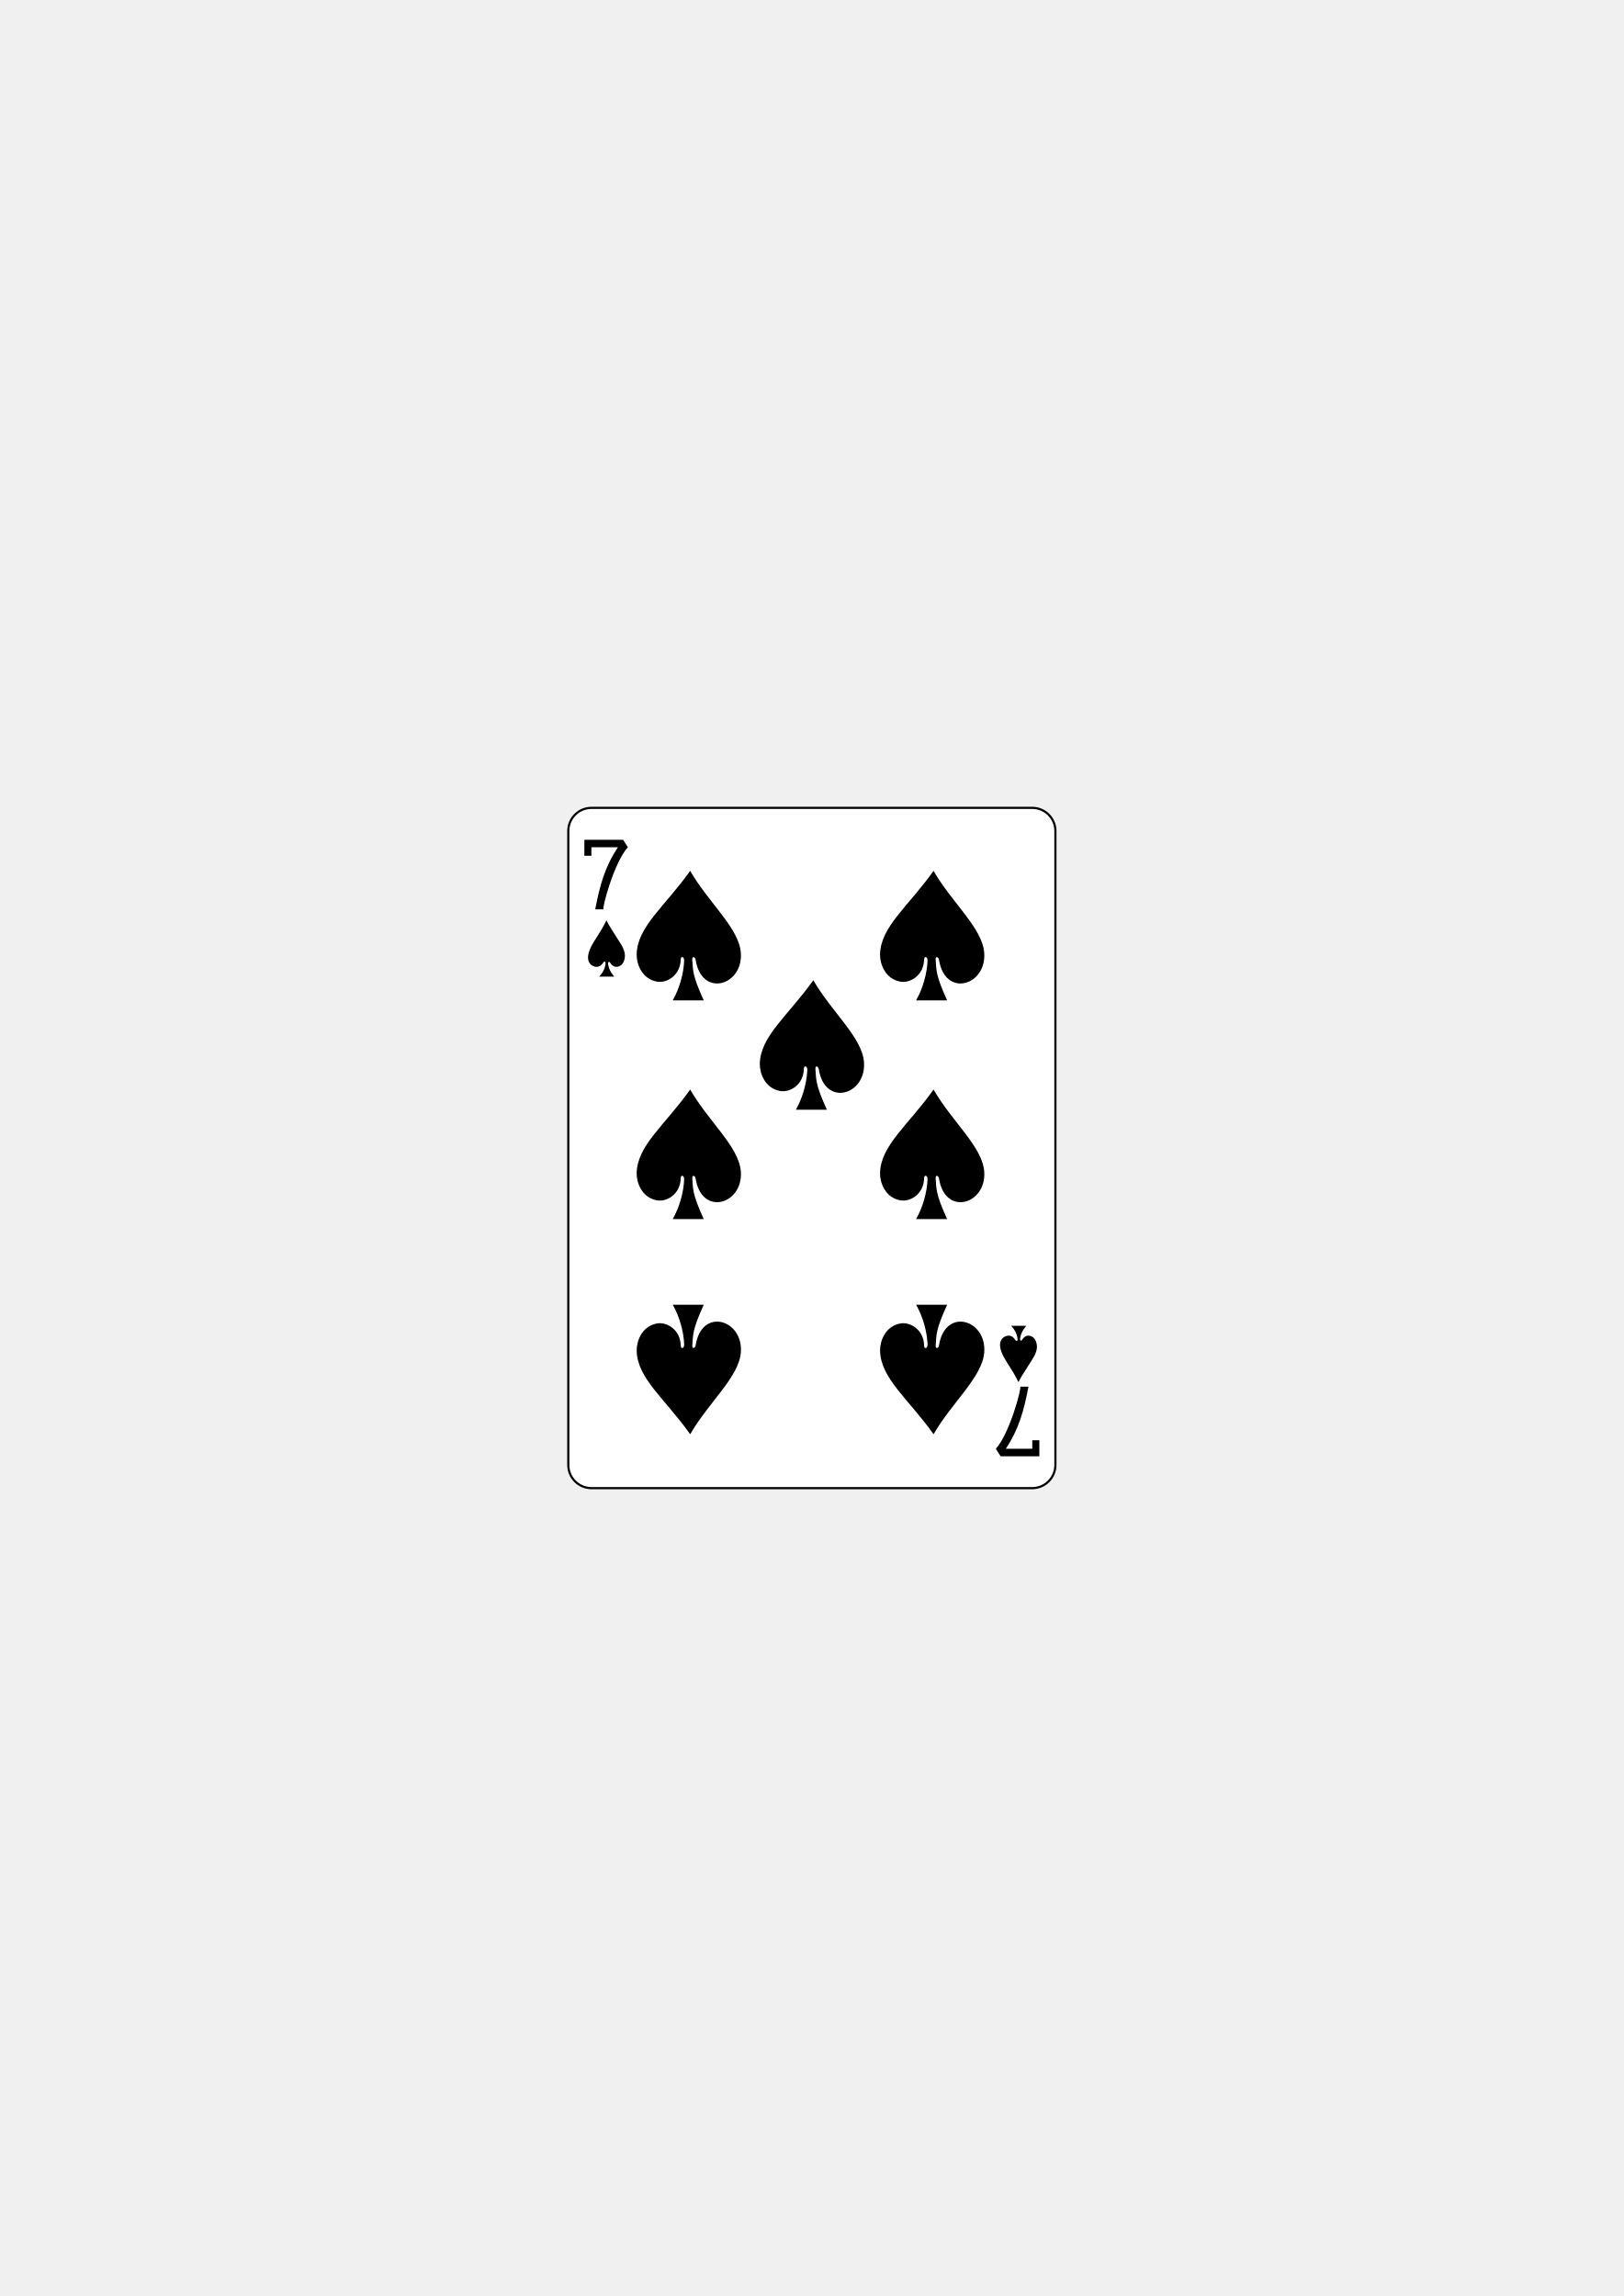
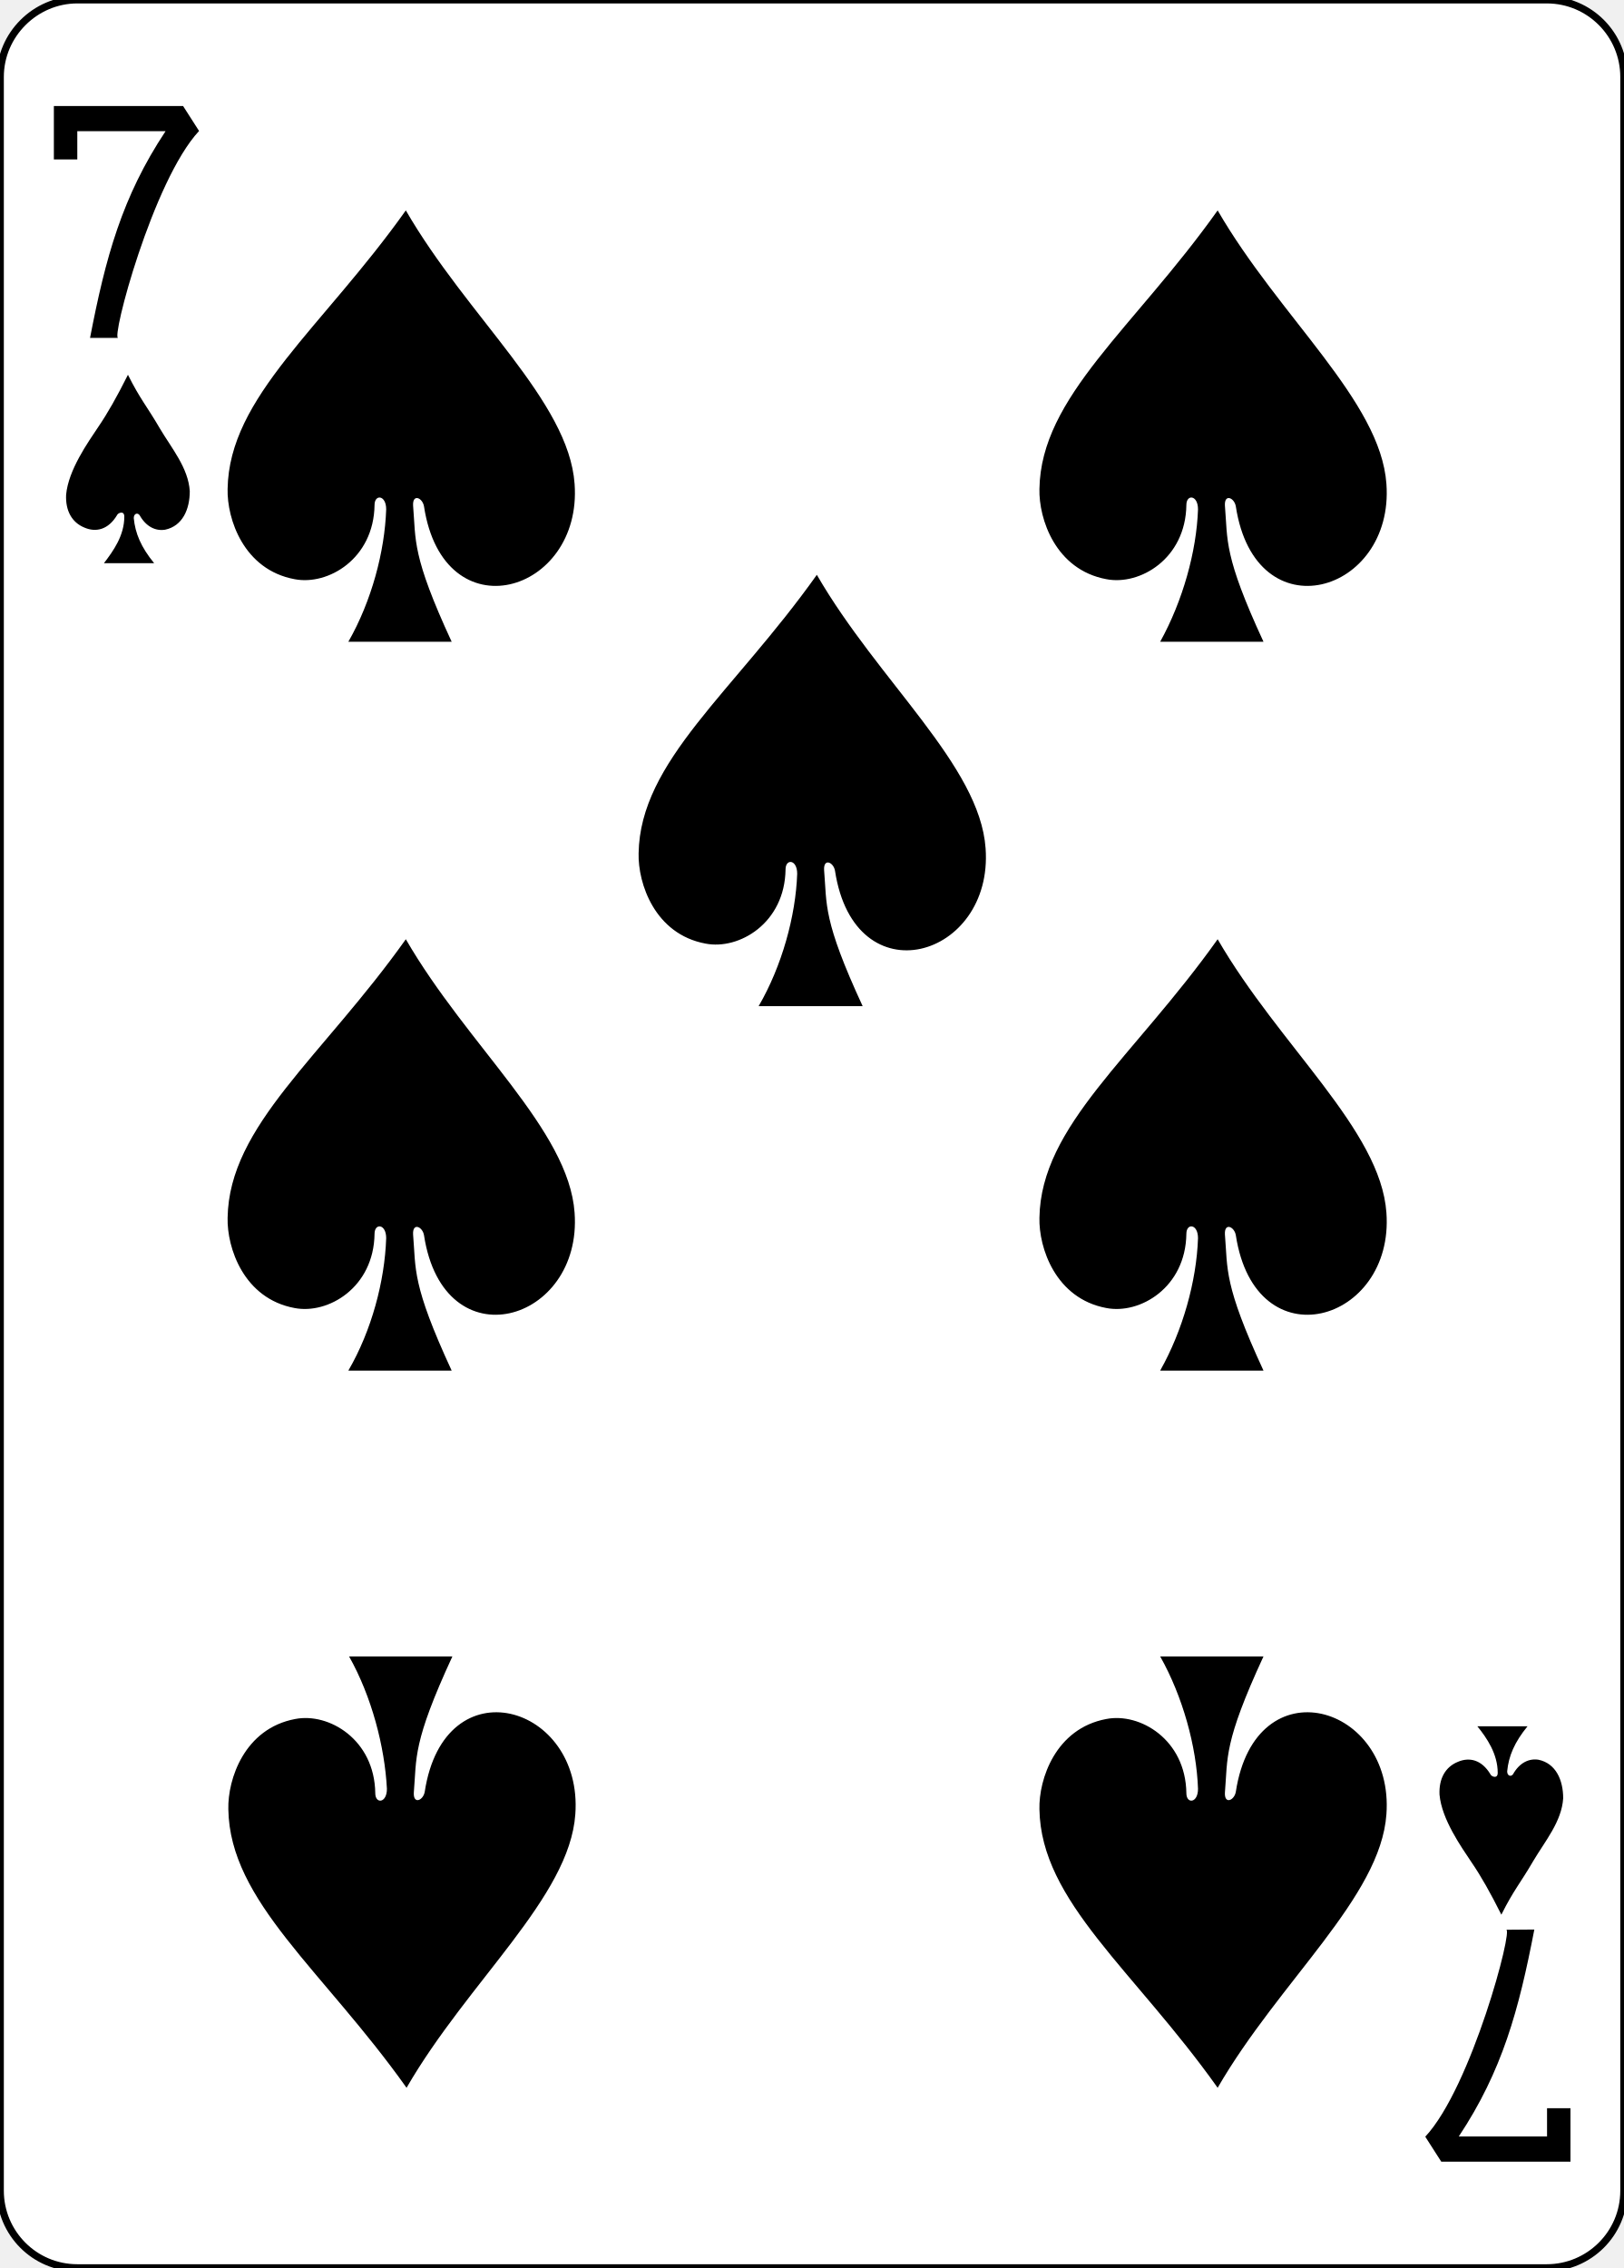
- <svg xmlns="http://www.w3.org/2000/svg" width="744.094" height="1052.362" id="svg4423" version="1.1">
-   <defs id="defs4425" />
+ <svg xmlns="http://www.w3.org/2000/svg" version="1.1" id="svg4423" x="0px" y="0px" viewBox="260.4 370.3 223.2 311.8" enable-background="new 260.4 370.3 223.2 311.8" xml:space="preserve">
  <g id="layer1">
-     <g transform="translate(-714.3115,-219.6759)" id="g3643" style="display:inline">
+     <g id="g3643" transform="translate(-714.3115,-219.6759)">
      <g id="g8156">
-         <g id="g8853-3" style="display:inline" transform="translate(-5059.956,3024.952)">
-           <rect ry="10.63" rx="10.63" style="fill:#ffffff;fill-opacity:1;stroke:#000000;stroke-width:0.99;stroke-miterlimit:3.8;stroke-opacity:1;stroke-dasharray:none;display:inline" id="rect6359-6" width="223.228" height="311.811" x="6034.701" y="-2435" />
+         <g id="g8853-3" transform="translate(-5059.956,3024.952)">
+           <path id="rect6359-6" fill="#FFFFFF" stroke="#000000" stroke-width="0.99" stroke-miterlimit="3.8" d="M6045.3-2435h202      c5.9,0,10.6,4.8,10.6,10.6v290.6c0,5.9-4.8,10.6-10.6,10.6h-202c-5.9,0-10.6-4.8-10.6-10.6v-290.6      C6034.7-2430.2,6039.5-2435,6045.3-2435z" />
          <g id="g8660-1" transform="matrix(0.3010621,0,0,0.3010621,5449.582,-1980.882)">
-             <path style="fill:#000000;fill-opacity:1;display:inline" d="m 1984.51,-1353.898 c 7.082,-36.836 14.645,-64.473 34.478,-94.491 l -40.306,0 0,12.921 -10.714,0 0,-24.35 58.972,0 7.269,11.429 c -21.064,22.576 -40.351,95.556 -36.934,94.491 z" id="path7110-5" />
-             <path id="path7126-4" d="m 2643.988,-627.171 c -7.082,36.836 -14.645,64.473 -34.478,94.491 l 40.306,0 0,-12.921 10.714,0 0,24.35 -58.972,0 -7.269,-11.429 c 21.064,-22.576 40.351,-95.556 36.934,-94.491 z" style="fill:#000000;fill-opacity:1;display:inline" />
+             <path id="path7110-5" d="M1984.5-1353.9       c7.1-36.8,14.6-64.5,34.5-94.5h-40.3v12.9H1968v-24.4h59l7.3,11.4c-21.1,22.6-40.4,95.6-36.9,94.5H1984.5z" />
+             <path id="path7126-4" d="M2644-627.2       c-7.1,36.8-14.6,64.5-34.5,94.5h40.3v-12.9h10.7v24.4h-59l-7.3-11.4c21.1-22.6,40.4-95.6,36.9-94.5L2644-627.2z" />
          </g>
        </g>
      </g>
-       <path id="path3212" d="m 1027.841,659.956 c 0.015,-2.026 -1.587,-2.064 -1.569,-0.586 -0.134,7.429 -6.417,11.086 -10.981,10.219 -7.036,-1.338 -9.282,-8.322 -9.215,-12.435 0.207,-12.696 12.988,-22.058 24.52,-38.335 8.45,14.691 22.397,26.23 23.223,37.586 1.098,15.098 -18.009,20.73 -20.737,3.133 -0.176,-1.243 -1.64,-1.801 -1.526,-0.065 0.414,4.823 -0.175,6.831 5.266,18.719 l -14.222,0 c 3.15,-5.555 5.025,-12.375 5.24,-18.236 z" style="fill:#000000;fill-opacity:1;display:inline" />
-       <path id="path3214" d="m 1139.374,659.956 c 0.015,-2.026 -1.587,-2.064 -1.569,-0.586 -0.134,7.429 -6.417,11.086 -10.981,10.219 -7.036,-1.338 -9.282,-8.322 -9.215,-12.435 0.207,-12.696 12.988,-22.058 24.52,-38.335 8.45,14.691 22.397,26.23 23.223,37.586 1.098,15.098 -18.009,20.73 -20.737,3.133 -0.176,-1.243 -1.64,-1.801 -1.526,-0.065 0.414,4.823 -0.175,6.831 5.266,18.719 l -14.222,0 c 3.15,-5.555 5.025,-12.375 5.24,-18.236 z" style="fill:#000000;fill-opacity:1;display:inline" />
-       <path id="path3216" d="m 1084.275,710.08 c 0.015,-2.026 -1.587,-2.064 -1.569,-0.586 -0.134,7.429 -6.417,11.086 -10.981,10.219 -7.036,-1.338 -9.282,-8.322 -9.215,-12.435 0.207,-12.696 12.988,-22.058 24.52,-38.335 8.45,14.691 22.397,26.23 23.223,37.586 1.098,15.098 -18.009,20.73 -20.737,3.133 -0.176,-1.243 -1.64,-1.801 -1.526,-0.065 0.414,4.823 -0.175,6.831 5.266,18.719 l -14.222,0 c 3.15,-5.555 5.025,-12.375 5.24,-18.236 z" style="fill:#000000;fill-opacity:1;display:inline" />
-       <path id="path3218" d="m 1139.374,760.204 c 0.015,-2.026 -1.587,-2.064 -1.569,-0.586 -0.134,7.429 -6.417,11.086 -10.981,10.219 -7.036,-1.338 -9.282,-8.322 -9.215,-12.435 0.207,-12.696 12.988,-22.058 24.52,-38.335 8.45,14.691 22.397,26.23 23.223,37.586 1.098,15.098 -18.009,20.73 -20.737,3.133 -0.176,-1.243 -1.64,-1.801 -1.526,-0.065 0.414,4.823 -0.175,6.831 5.266,18.719 l -14.222,0 c 3.15,-5.555 5.025,-12.375 5.24,-18.236 z" style="fill:#000000;fill-opacity:1;display:inline" />
-       <path id="path3220" d="m 1027.841,760.204 c 0.015,-2.026 -1.587,-2.064 -1.569,-0.586 -0.134,7.429 -6.417,11.086 -10.981,10.219 -7.036,-1.338 -9.282,-8.322 -9.215,-12.435 0.207,-12.696 12.988,-22.058 24.52,-38.335 8.45,14.691 22.397,26.23 23.223,37.586 1.098,15.098 -18.009,20.73 -20.737,3.133 -0.176,-1.243 -1.64,-1.801 -1.526,-0.065 0.414,4.823 -0.175,6.831 5.266,18.719 l -14.222,0 c 3.15,-5.555 5.025,-12.375 5.24,-18.236 z" style="fill:#000000;fill-opacity:1;display:inline" />
-       <path id="path3304" d="m 1139.384,835.927 c 0.015,2.026 -1.587,2.064 -1.569,0.586 -0.134,-7.429 -6.417,-11.086 -10.981,-10.219 -7.036,1.338 -9.282,8.322 -9.215,12.435 0.207,12.696 12.988,22.058 24.52,38.335 8.45,-14.691 22.397,-26.23 23.223,-37.586 1.098,-15.098 -18.009,-20.73 -20.737,-3.133 -0.176,1.243 -1.64,1.801 -1.526,0.065 0.414,-4.823 -0.175,-6.831 5.266,-18.719 l -14.222,0 c 3.15,5.555 5.025,12.375 5.24,18.236 z" style="fill:#000000;fill-opacity:1;display:inline" />
-       <path id="path3306" d="m 1027.852,835.927 c 0.015,2.026 -1.587,2.064 -1.569,0.586 -0.134,-7.429 -6.417,-11.086 -10.981,-10.219 -7.036,1.338 -9.282,8.322 -9.215,12.435 0.207,12.696 12.988,22.058 24.52,38.335 8.45,-14.691 22.397,-26.23 23.223,-37.586 1.098,-15.098 -18.009,-20.73 -20.737,-3.133 -0.176,1.243 -1.64,1.801 -1.526,0.065 0.414,-4.823 -0.175,-6.831 5.266,-18.719 l -14.222,0 c 3.15,5.555 5.025,12.375 5.24,18.236 z" style="fill:#000000;fill-opacity:1;display:inline" />
-       <path id="path3324" d="m 991.818,660.968 c 0.01,-0.872 -0.895,-0.465 -1.018,-0.19 -1.163,1.986 -2.865,2.448 -4.548,1.732 -1.667,-0.709 -2.604,-2.28 -2.454,-4.522 0.31,-3.438 3.035,-7.2 4.355,-9.326 1.252,-1.93 2.628,-4.222 4.077,-7.154 1.697,3.363 2.559,4.321 4.405,7.391 1.626,2.704 3.892,5.353 4.067,8.622 0,2.485 -1.046,4.832 -3.399,5.259 -1.331,0.242 -2.579,-0.442 -3.504,-2.037 -0.282,-0.407 -0.849,-0.195 -0.839,0.362 0.165,2.093 0.955,3.983 2.829,6.212 l -6.887,0 c 1.41,-1.576 2.849,-3.704 2.915,-6.349 z" style="fill:#000000;fill-opacity:1;display:inline" />
-       <path style="fill:#000000;fill-opacity:1;display:inline" d="m 1180.633,833.713 c 0.01,0.872 -0.895,0.465 -1.018,0.19 -1.163,-1.986 -2.865,-2.448 -4.548,-1.732 -1.667,0.709 -2.604,2.28 -2.454,4.522 0.31,3.438 3.035,7.2 4.355,9.326 1.252,1.93 2.628,4.222 4.077,7.154 1.697,-3.363 2.559,-4.321 4.405,-7.391 1.626,-2.704 3.893,-5.353 4.067,-8.622 0,-2.485 -1.046,-4.832 -3.399,-5.259 -1.331,-0.242 -2.579,0.442 -3.504,2.037 -0.282,0.407 -0.849,0.195 -0.839,-0.362 0.165,-2.093 0.955,-3.983 2.829,-6.212 l -6.887,0 c 1.41,1.576 2.849,3.704 2.915,6.349 z" id="path3348" />
+       <path id="path3212" d="M1027.8,660c0-2-1.6-2.1-1.6-0.6    c-0.1,7.4-6.4,11.1-11,10.2c-7-1.3-9.3-8.3-9.2-12.4c0.2-12.7,13-22.1,24.5-38.3c8.5,14.7,22.4,26.2,23.2,37.6    c1.1,15.1-18,20.7-20.7,3.1c-0.2-1.2-1.6-1.8-1.5-0.1c0.4,4.8-0.2,6.8,5.3,18.7h-14.2C1025.8,672.6,1027.6,665.8,1027.8,660    L1027.8,660z" />
+       <path id="path3214" d="M1139.4,660c0-2-1.6-2.1-1.6-0.6    c-0.1,7.4-6.4,11.1-11,10.2c-7-1.3-9.3-8.3-9.2-12.4c0.2-12.7,13-22.1,24.5-38.3c8.5,14.7,22.4,26.2,23.2,37.6    c1.1,15.1-18,20.7-20.7,3.1c-0.2-1.2-1.6-1.8-1.5-0.1c0.4,4.8-0.2,6.8,5.3,18.7h-14.2C1137.3,672.6,1139.2,665.8,1139.4,660    L1139.4,660z" />
+       <path id="path3216" d="M1084.3,710.1c0-2-1.6-2.1-1.6-0.6    c-0.1,7.4-6.4,11.1-11,10.2c-7-1.3-9.3-8.3-9.2-12.4c0.2-12.7,13-22.1,24.5-38.3c8.5,14.7,22.4,26.2,23.2,37.6    c1.1,15.1-18,20.7-20.7,3.1c-0.2-1.2-1.6-1.8-1.5-0.1c0.4,4.8-0.2,6.8,5.3,18.7H1079C1082.2,722.8,1084.1,715.9,1084.3,710.1    L1084.3,710.1z" />
+       <path id="path3218" d="M1139.4,760.2c0-2-1.6-2.1-1.6-0.6    c-0.1,7.4-6.4,11.1-11,10.2c-7-1.3-9.3-8.3-9.2-12.4c0.2-12.7,13-22.1,24.5-38.3c8.5,14.7,22.4,26.2,23.2,37.6    c1.1,15.1-18,20.7-20.7,3.1c-0.2-1.2-1.6-1.8-1.5-0.1c0.4,4.8-0.2,6.8,5.3,18.7h-14.2C1137.3,772.9,1139.2,766.1,1139.4,760.2    L1139.4,760.2z" />
+       <path id="path3220" d="M1027.8,760.2c0-2-1.6-2.1-1.6-0.6    c-0.1,7.4-6.4,11.1-11,10.2c-7-1.3-9.3-8.3-9.2-12.4c0.2-12.7,13-22.1,24.5-38.3c8.5,14.7,22.4,26.2,23.2,37.6    c1.1,15.1-18,20.7-20.7,3.1c-0.2-1.2-1.6-1.8-1.5-0.1c0.4,4.8-0.2,6.8,5.3,18.7h-14.2C1025.8,772.9,1027.6,766.1,1027.8,760.2    L1027.8,760.2z" />
+       <path id="path3304" d="M1139.4,835.9c0,2-1.6,2.1-1.6,0.6    c-0.1-7.4-6.4-11.1-11-10.2c-7,1.3-9.3,8.3-9.2,12.4c0.2,12.7,13,22.1,24.5,38.3c8.5-14.7,22.4-26.2,23.2-37.6    c1.1-15.1-18-20.7-20.7-3.1c-0.2,1.2-1.6,1.8-1.5,0.1c0.4-4.8-0.2-6.8,5.3-18.7h-14.2C1137.3,823.2,1139.2,830.1,1139.4,835.9    L1139.4,835.9z" />
+       <path id="path3306" d="M1027.9,835.9c0,2-1.6,2.1-1.6,0.6    c-0.1-7.4-6.4-11.1-11-10.2c-7,1.3-9.3,8.3-9.2,12.4c0.2,12.7,13,22.1,24.5,38.3c8.5-14.7,22.4-26.2,23.2-37.6    c1.1-15.1-18-20.7-20.7-3.1c-0.2,1.2-1.6,1.8-1.5,0.1c0.4-4.8-0.2-6.8,5.3-18.7h-14.2C1025.8,823.2,1027.6,830.1,1027.9,835.9    L1027.9,835.9z" />
+       <path id="path3324" d="M991.8,661c0-0.9-0.9-0.5-1-0.2    c-1.2,2-2.9,2.4-4.5,1.7c-1.7-0.7-2.6-2.3-2.5-4.5c0.3-3.4,3-7.2,4.4-9.3c1.3-1.9,2.6-4.2,4.1-7.2c1.7,3.4,2.6,4.3,4.4,7.4    c1.6,2.7,3.9,5.4,4.1,8.6c0,2.5-1,4.8-3.4,5.3c-1.3,0.2-2.6-0.4-3.5-2c-0.3-0.4-0.8-0.2-0.8,0.4c0.2,2.1,1,4,2.8,6.2h-6.9    C990.3,665.7,991.8,663.6,991.8,661L991.8,661z" />
+       <path id="path3348" d="M1180.6,833.7c0,0.9-0.9,0.5-1,0.2    c-1.2-2-2.9-2.4-4.5-1.7c-1.7,0.7-2.6,2.3-2.5,4.5c0.3,3.4,3,7.2,4.4,9.3c1.3,1.9,2.6,4.2,4.1,7.2c1.7-3.4,2.6-4.3,4.4-7.4    c1.6-2.7,3.9-5.4,4.1-8.6c0-2.5-1-4.8-3.4-5.3c-1.3-0.2-2.6,0.4-3.5,2c-0.3,0.4-0.8,0.2-0.8-0.4c0.2-2.1,1-4,2.8-6.2h-6.9    C1179.1,828.9,1180.6,831.1,1180.6,833.7L1180.6,833.7z" />
    </g>
  </g>
</svg>
